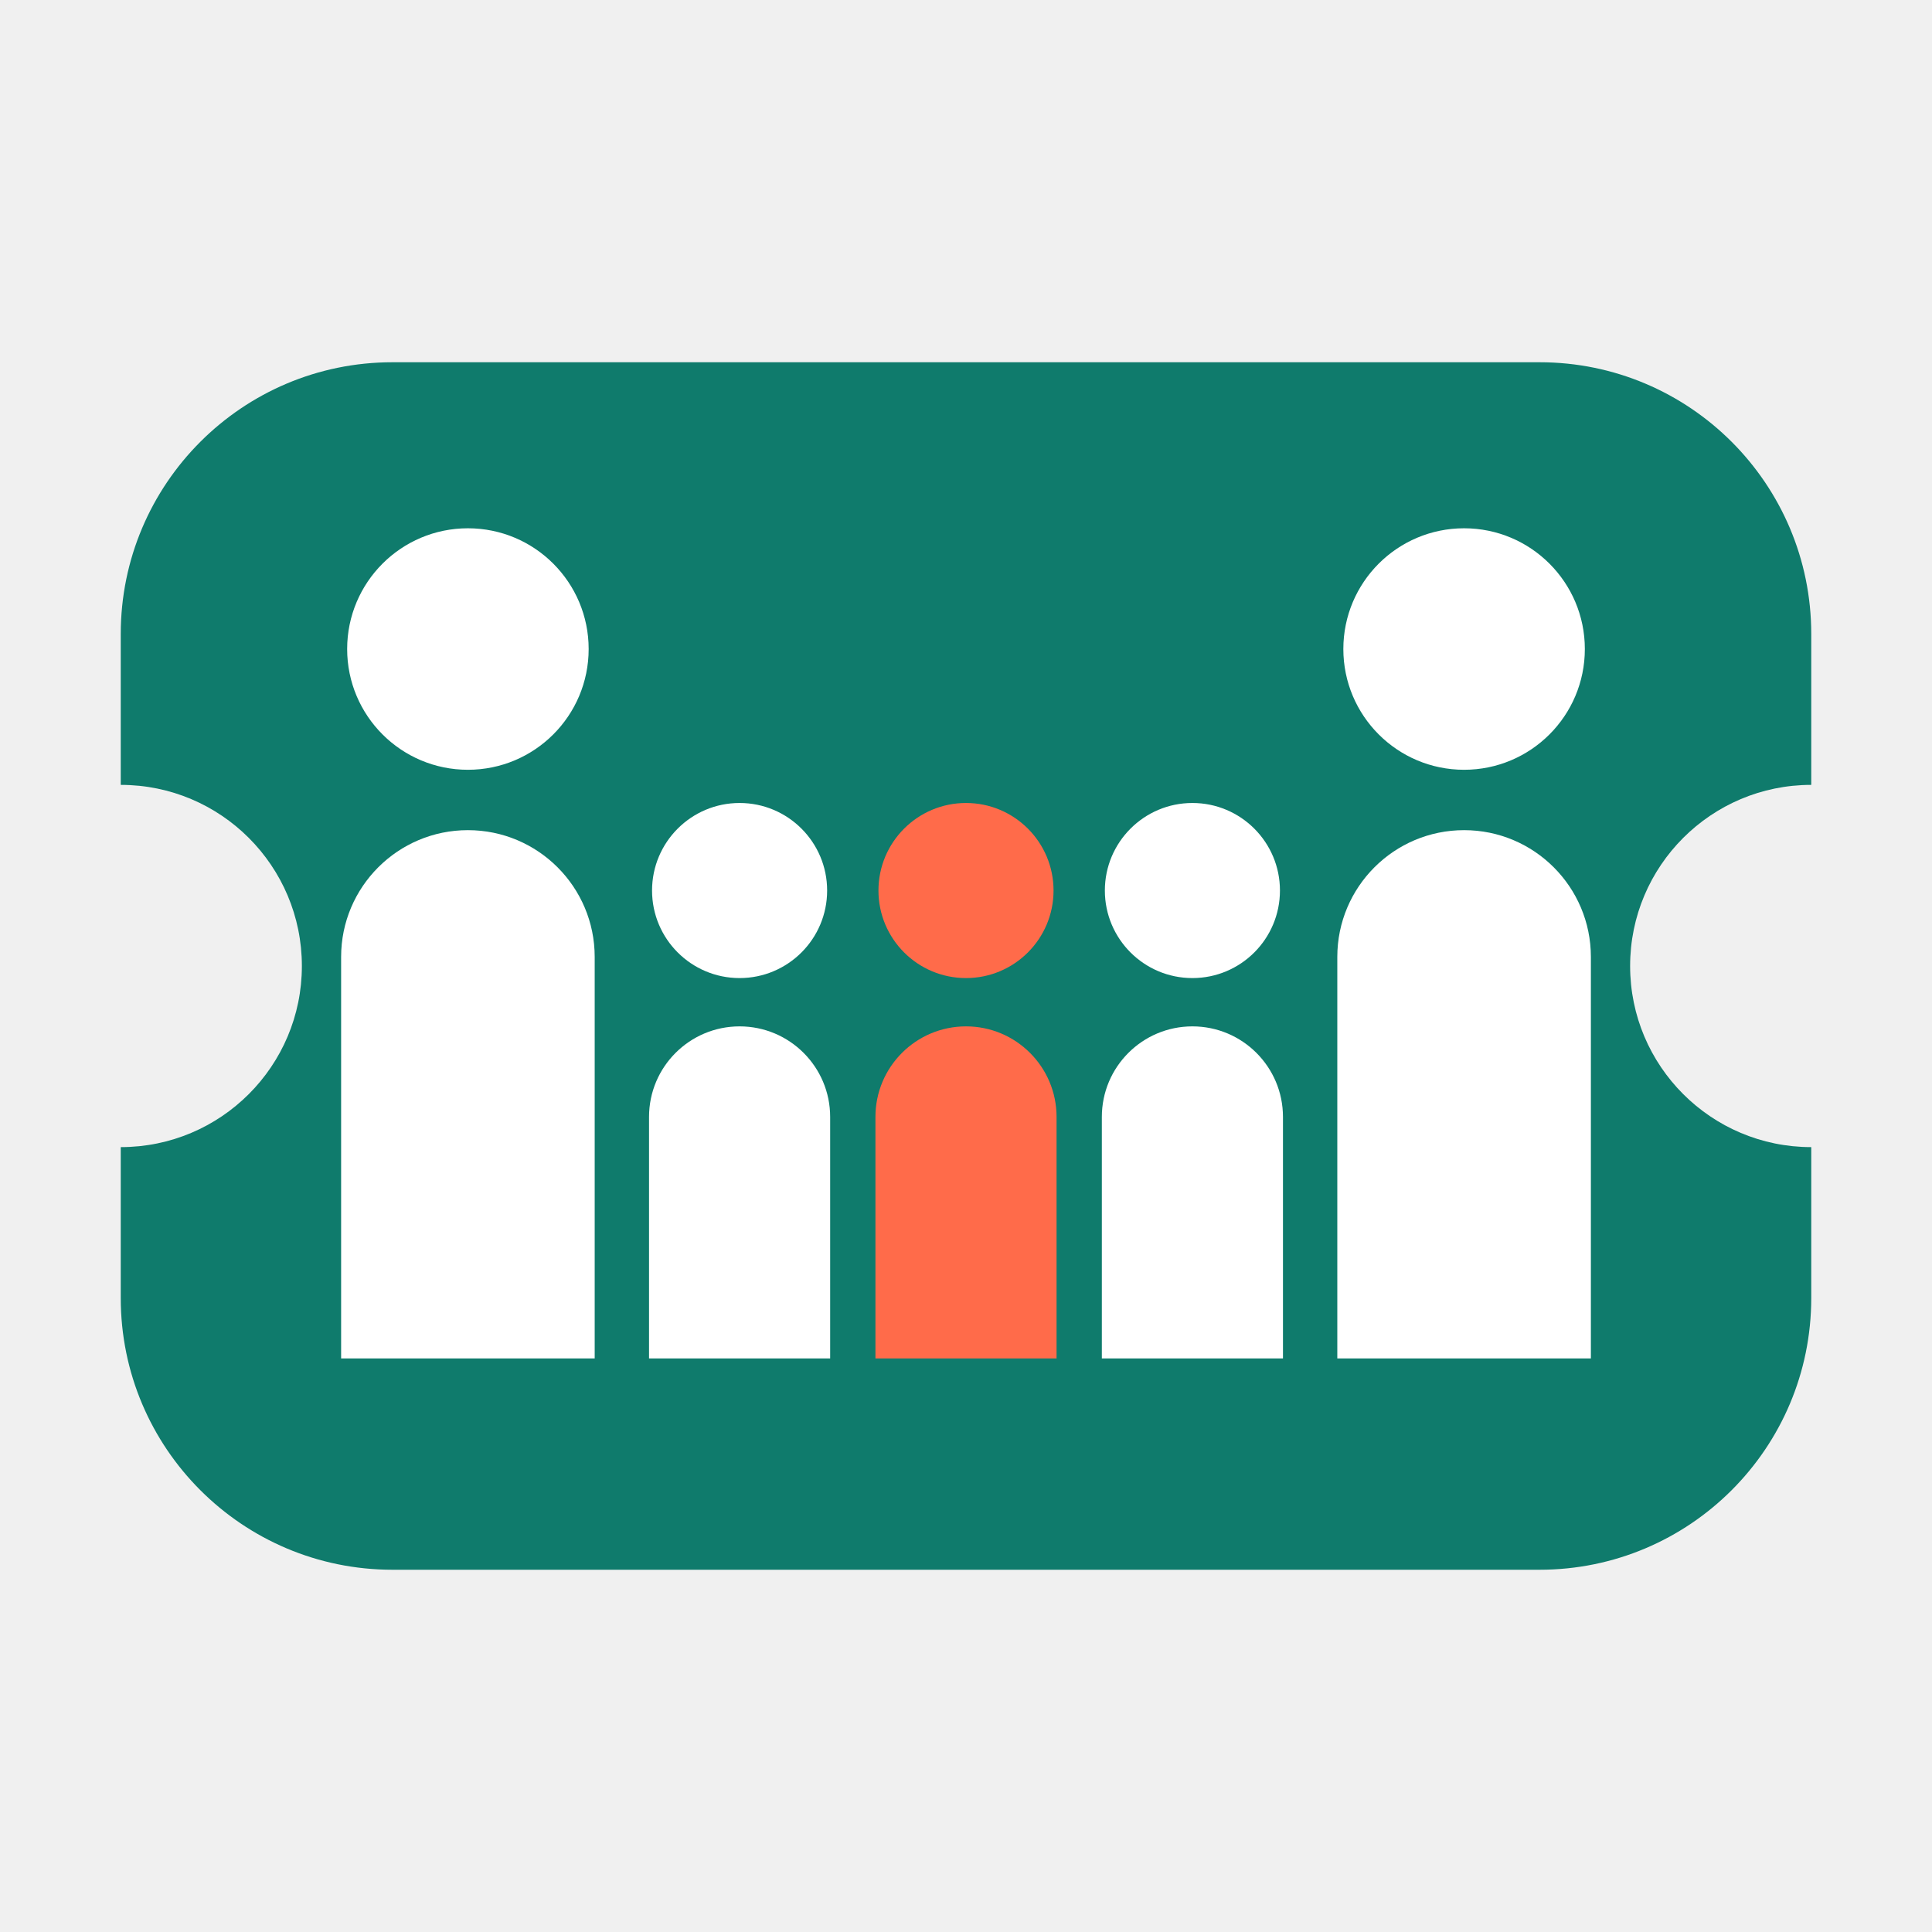
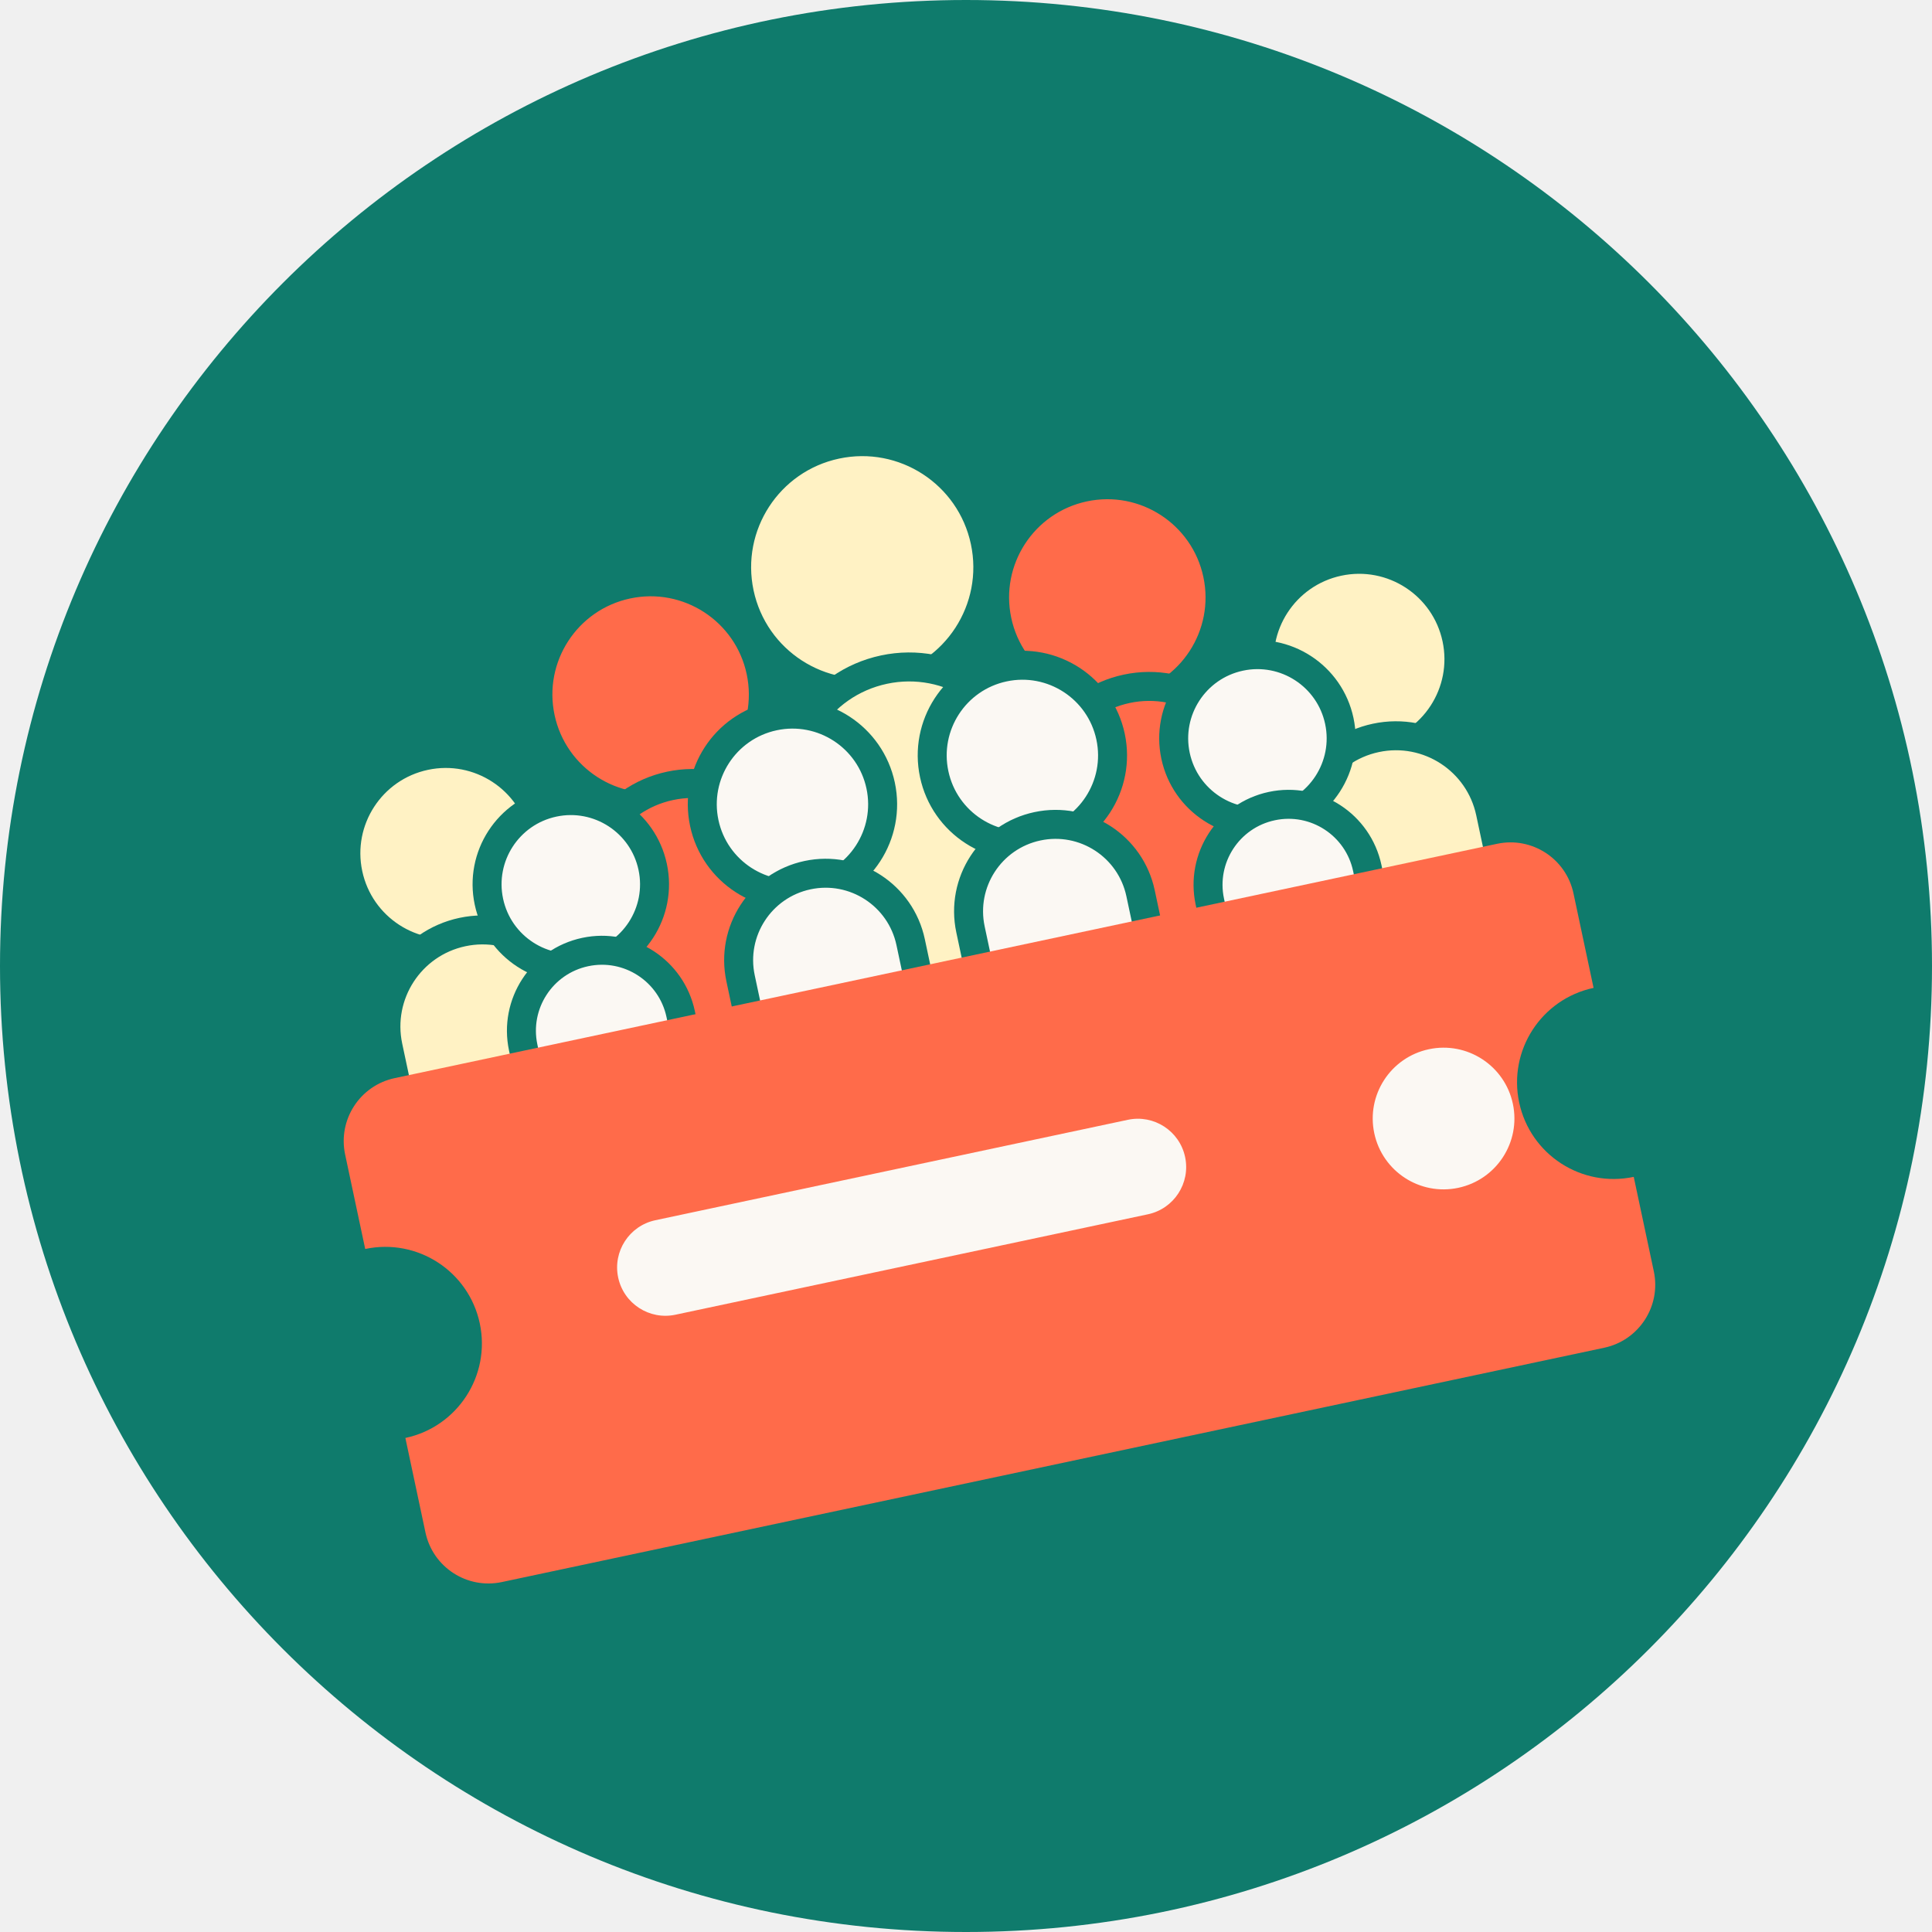
- <svg xmlns="http://www.w3.org/2000/svg" viewBox="0 0 64 64" width="64" height="64" role="img" aria-labelledby="t">
-   <style>.t{fill:#0F7B6C}.h{fill:#FFFFFF}.c{fill:#FF6B4A}
- </style>
-   <path class="t" d="M13 12H51A9 9 0 0 1 60 21V26A6 6 0 0 0 60 38V43A9 9 0 0 1 51 52H13A9 9 0 0 1 4 43V38A6 6 0 0 0 4 26V21A9 9 0 0 1 13 12Z" />
-   <g class="h">
-     <circle cx="15.5" cy="21.5" r="4" />
-     <path d="M11.3 45V31.7A4.2 4.2 0 0 1 19.7 31.7V45Z" />
-     <circle cx="24.5" cy="29.5" r="2.9" />
-     <path d="M21.5 45V37A3 3 0 0 1 27.5 37V45Z" />
-     <circle cx="39.5" cy="29.5" r="2.9" />
-     <path d="M36.5 45V37A3 3 0 0 1 42.5 37V45Z" />
-     <circle cx="48.5" cy="21.5" r="4" />
-     <path d="M44.3 45V31.7A4.2 4.2 0 0 1 52.7 31.7V45Z" />
-   </g>
-   <g class="c">
-     <circle cx="32" cy="29.5" r="2.9" />
-     <path d="M29 45V37A3 3 0 0 1 35 37V45Z" />
+ <svg xmlns="http://www.w3.org/2000/svg" viewBox="0 0 1080 1080" width="64" height="64">
+   <clipPath id="c">
+     <circle cx="540" cy="540" r="540" />
+   </clipPath>
+   <g clip-path="url(#c)">
+     <rect width="1080" height="1080" fill="#0F7B6C" />
+     <g transform="translate(540 590) scale(0.9) translate(-540 -560) rotate(-12 540 560)">
+       <g fill="#FFF2C4" stroke="#0F7B6C" stroke-width="18">
+         <circle cx="250" cy="370" r="62" />
+         <rect x="190" y="420" width="120" height="200" rx="60" />
+         <circle cx="830" cy="370" r="62" />
+         <rect x="770" y="420" width="120" height="200" rx="60" />
+         <circle cx="540" cy="250" r="78" />
+         <rect x="465" y="315" width="150" height="250" rx="75" />
+       </g>
+       <g fill="#FF6B4A" stroke="#0F7B6C" stroke-width="18">
+         <circle cx="395" cy="300" r="70" />
+         <rect x="328" y="358" width="134" height="240" rx="67" />
+         <circle cx="685" cy="300" r="70" />
+         <rect x="618" y="358" width="134" height="240" rx="67" />
+       </g>
+       <g fill="#FBF8F3" stroke="#0F7B6C" stroke-width="18">
+         <circle cx="322" cy="405" r="52" />
+         <rect x="272" y="448" width="100" height="160" rx="50" />
+         <circle cx="758" cy="405" r="52" />
+         <rect x="708" y="448" width="100" height="160" rx="50" />
+         <circle cx="467" cy="385" r="56" />
+         <rect x="413" y="430" width="108" height="170" rx="54" />
+         <circle cx="613" cy="385" r="56" />
+         <rect x="559" y="430" width="108" height="170" rx="54" />
+       </g>
+       <path fill="#FF6B4A" d="M190 500 H890 a40 40 0 0 1 40 40 V600 a60 60 0 0 0 0 120 V780 a40 40 0 0 1 -40 40 H190 a40 40 0 0 1 -40 -40 V720 a60 60 0 0 0 0 -120 V540 a40 40 0 0 1 40 -40 Z" />
+       <g fill="#FBF8F3">
+         <path d="M330 620 h300 a30 30 0 0 1 0 60 h-300 a30 30 0 0 1 0 -60z" />
+         <circle cx="822" cy="660" r="44" />
+       </g>
+     </g>
  </g>
</svg>
